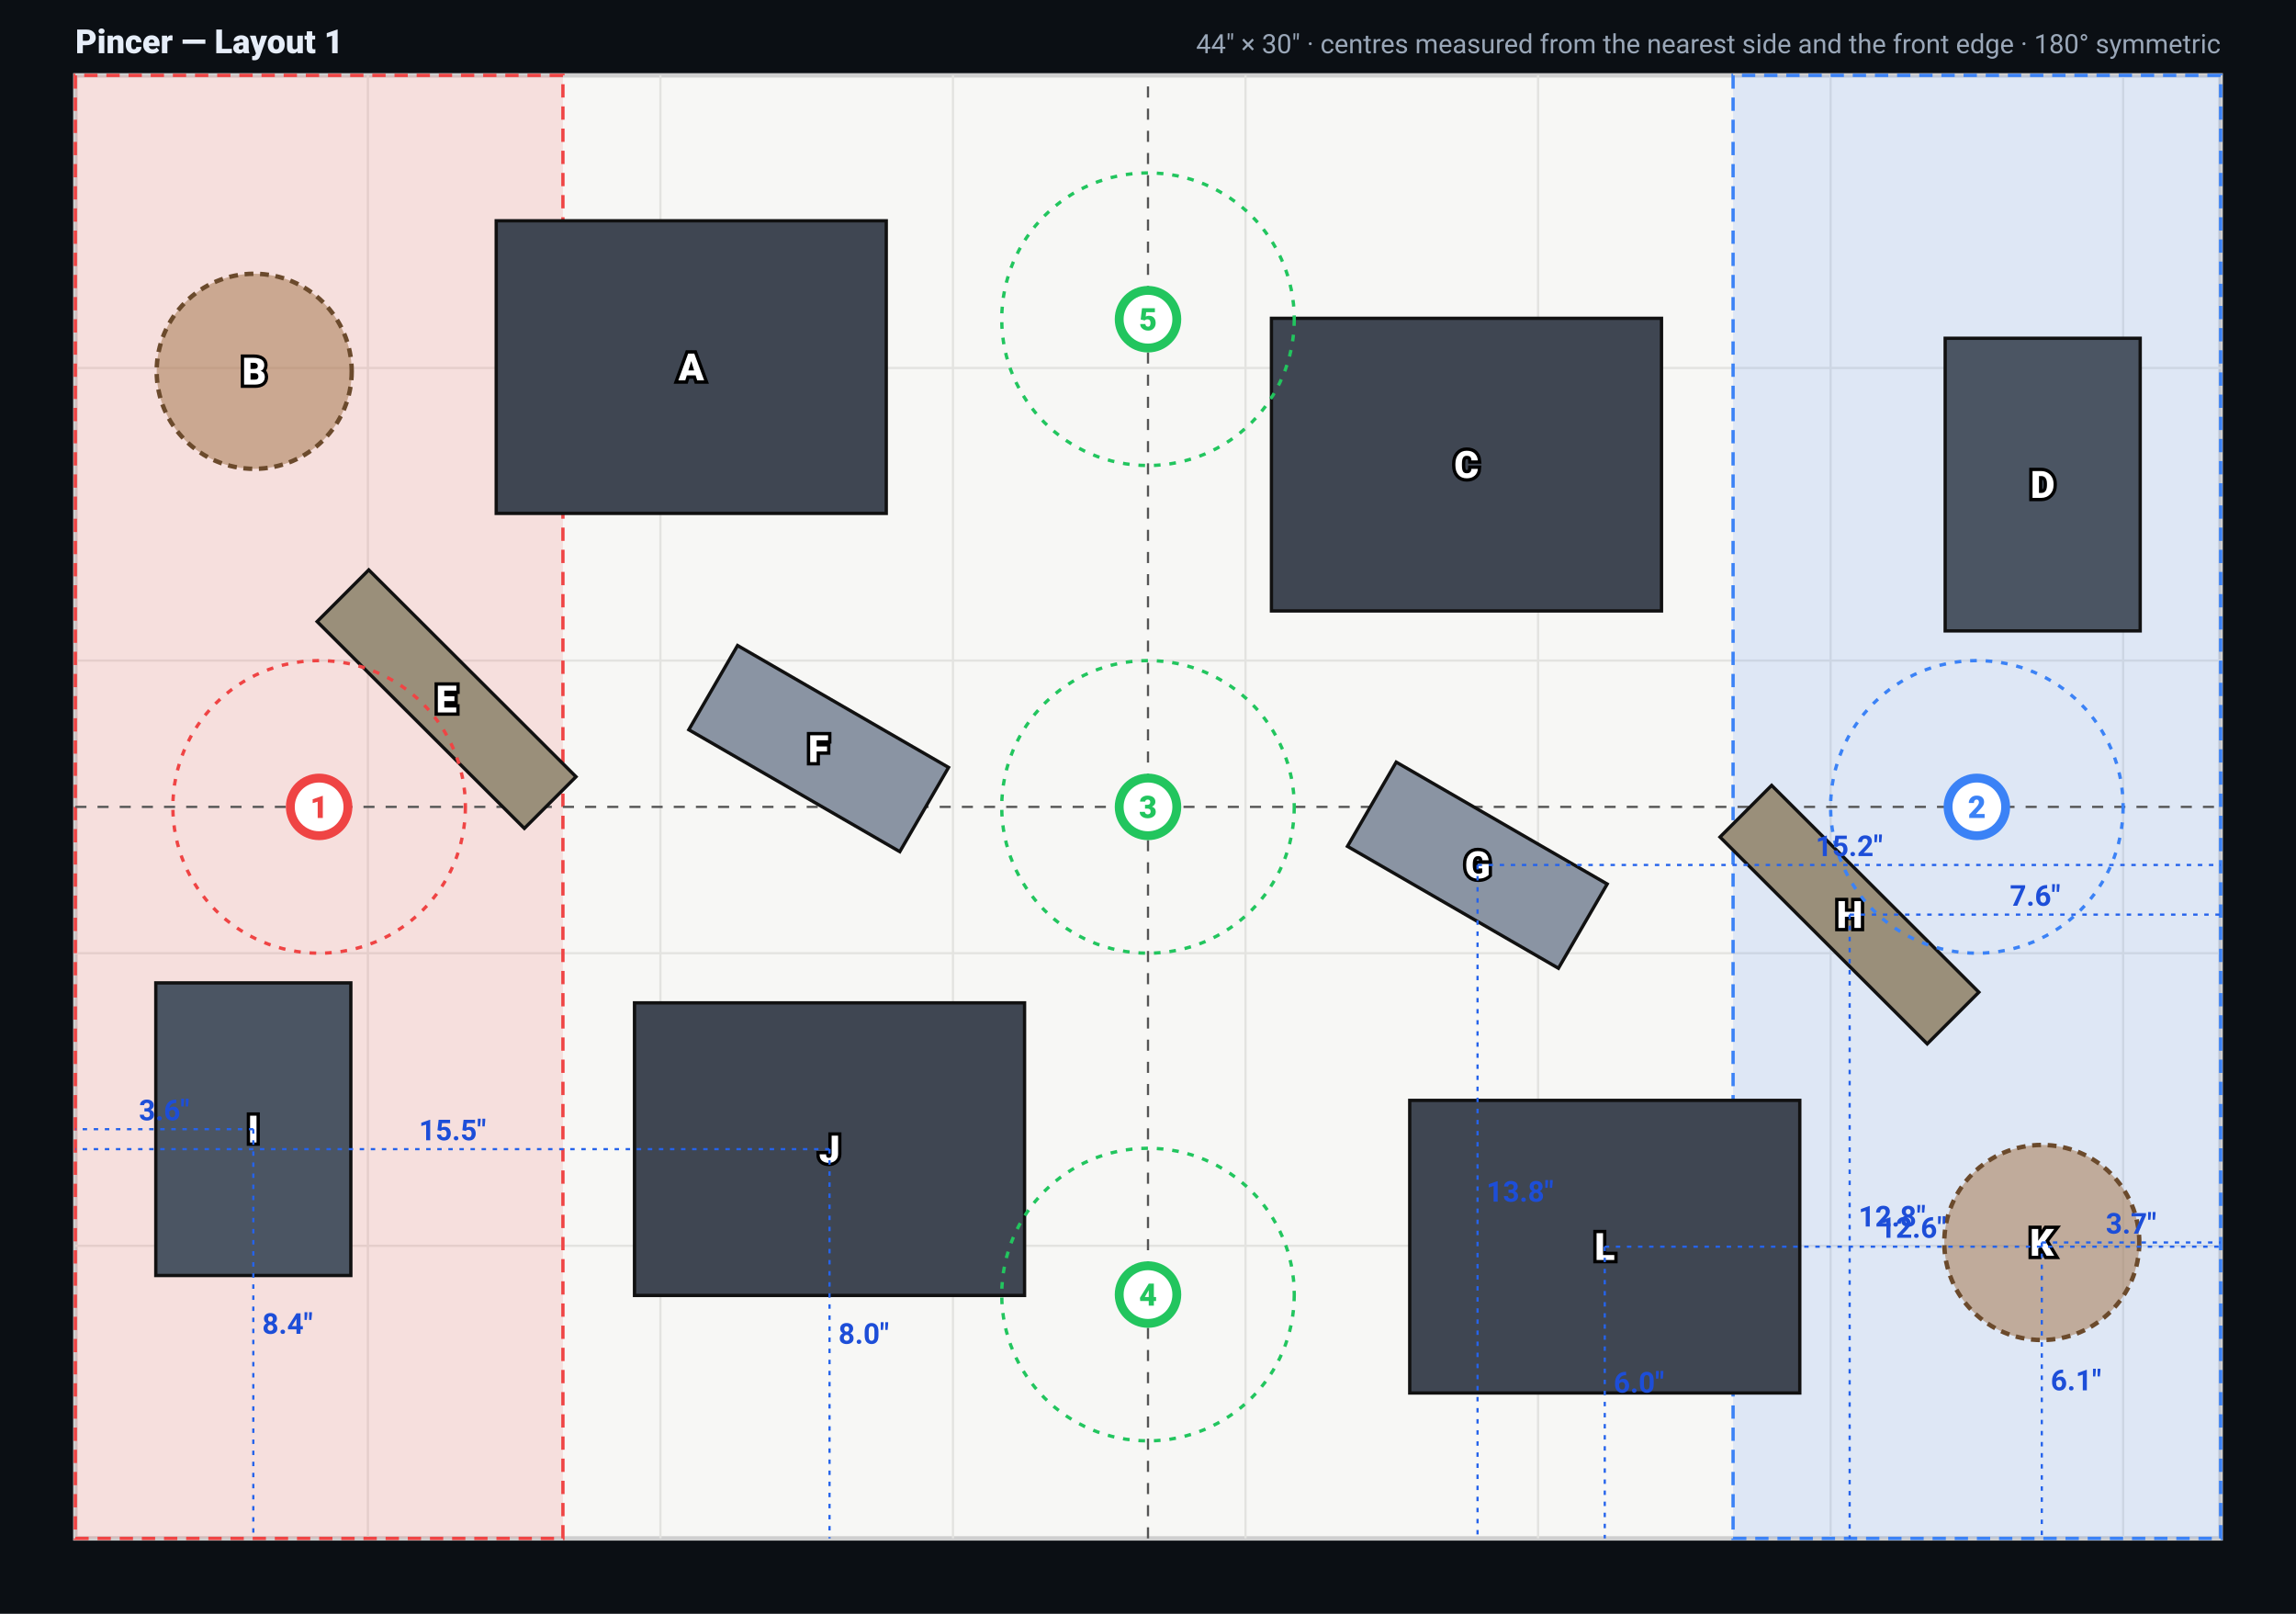
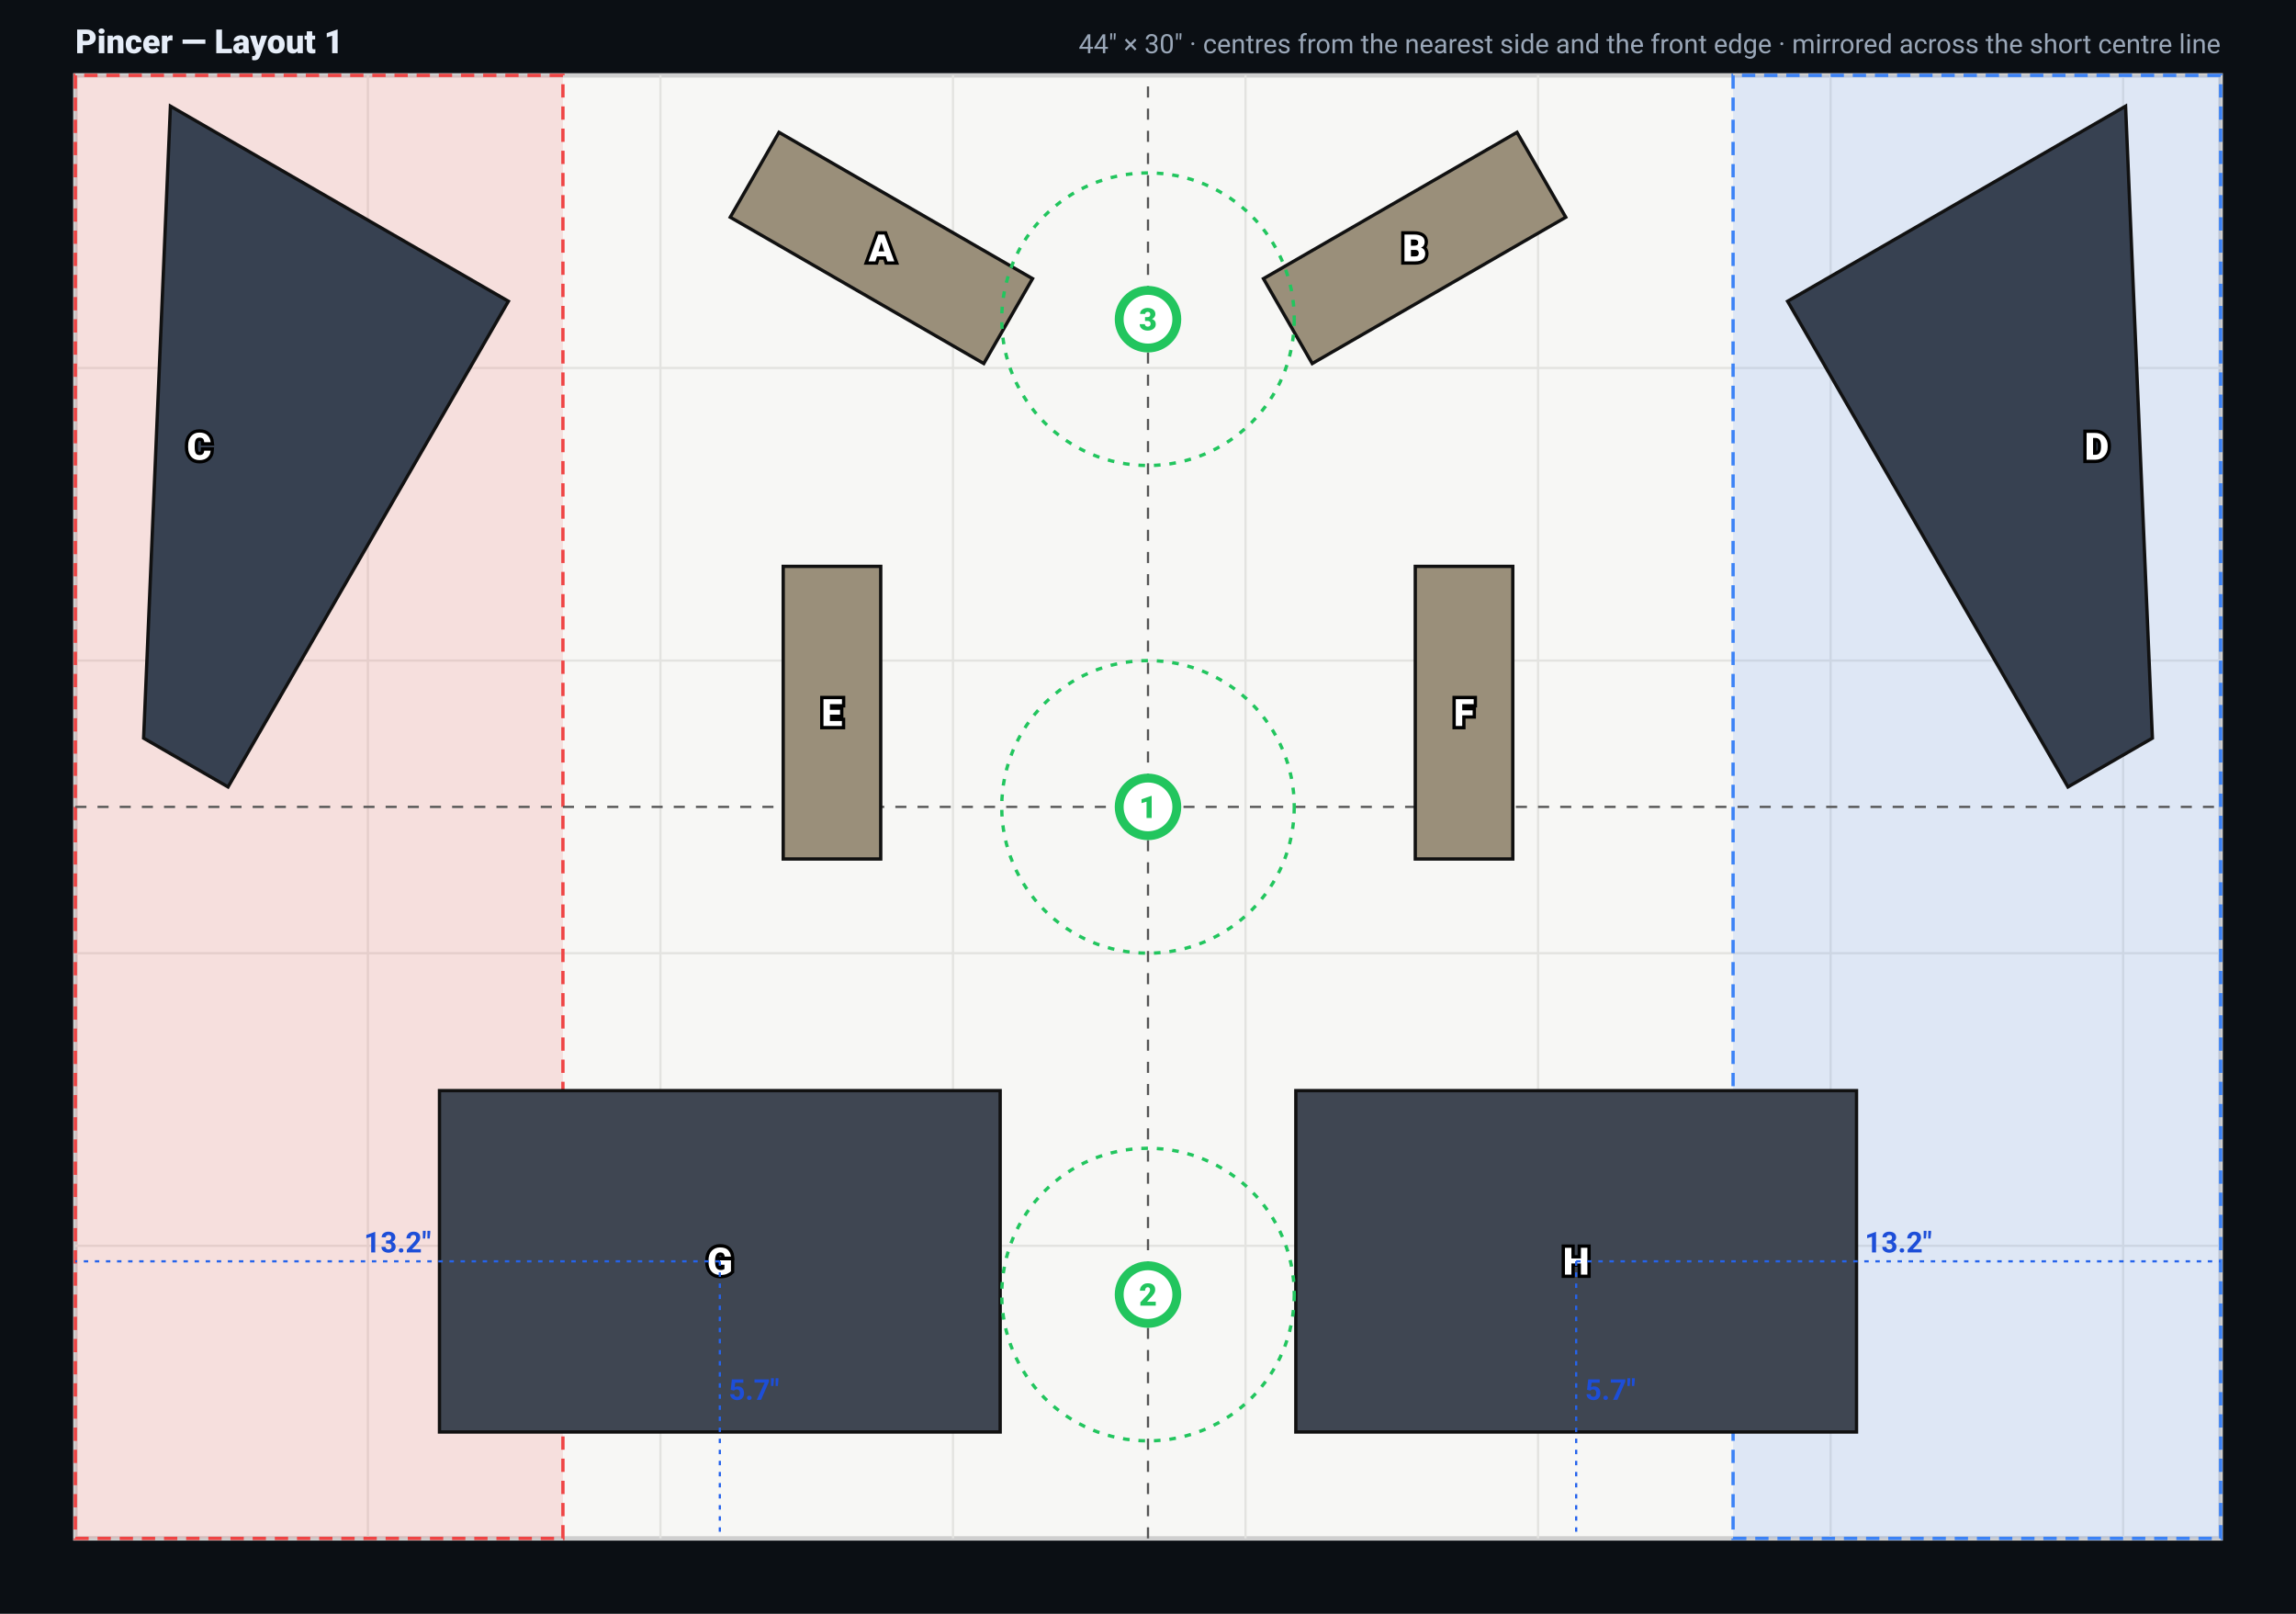
<svg xmlns="http://www.w3.org/2000/svg" viewBox="0 0 1036 728" role="img" aria-label="PI-1" font-family="-apple-system,Segoe UI,Roboto,sans-serif">
  <rect x="0" y="0" width="1036" height="728" fill="#0b0f14" />
  <rect x="34" y="34" width="968" height="660" fill="#f7f7f5" stroke="#cfcfcf" stroke-width="2" />
  <line x1="166.0" y1="34" x2="166.0" y2="694" stroke="#e3e3e0" stroke-width="1" />
  <line x1="298.0" y1="34" x2="298.0" y2="694" stroke="#e3e3e0" stroke-width="1" />
  <line x1="430.0" y1="34" x2="430.0" y2="694" stroke="#e3e3e0" stroke-width="1" />
  <line x1="562.0" y1="34" x2="562.0" y2="694" stroke="#e3e3e0" stroke-width="1" />
  <line x1="694.0" y1="34" x2="694.0" y2="694" stroke="#e3e3e0" stroke-width="1" />
  <line x1="826.0" y1="34" x2="826.0" y2="694" stroke="#e3e3e0" stroke-width="1" />
  <line x1="958.0" y1="34" x2="958.0" y2="694" stroke="#e3e3e0" stroke-width="1" />
  <line x1="34" y1="562.0" x2="1002" y2="562.0" stroke="#e3e3e0" stroke-width="1" />
  <line x1="34" y1="430.0" x2="1002" y2="430.0" stroke="#e3e3e0" stroke-width="1" />
  <line x1="34" y1="298.0" x2="1002" y2="298.0" stroke="#e3e3e0" stroke-width="1" />
  <line x1="34" y1="166.0" x2="1002" y2="166.0" stroke="#e3e3e0" stroke-width="1" />
  <polygon points="34.0,694.0 254.0,694.0 254.0,34.0 34.0,34.0" fill="rgba(239,68,68,0.13)" stroke="#ef4444" stroke-dasharray="6 4" stroke-width="1.5" />
  <polygon points="782.0,694.0 1002.0,694.0 1002.0,34.0 782.0,34.0" fill="rgba(59,130,246,0.13)" stroke="#3b82f6" stroke-dasharray="6 4" stroke-width="1.5" />
  <line x1="34.0" y1="364.0" x2="1002.0" y2="364.0" stroke="#555" stroke-dasharray="5 5" stroke-width="1" />
  <line x1="518.0" y1="694.0" x2="518.0" y2="34.0" stroke="#555" stroke-dasharray="5 5" stroke-width="1" />
-   <polygon points="399.9,231.6 399.9,99.6 223.9,99.6 223.9,231.6" fill="#3f4652" stroke="#111" stroke-width="1.5" />
-   <text x="311.9" y="171.6" text-anchor="middle" font-size="17" font-weight="800" fill="#fff" stroke="#000" stroke-width="3" paint-order="stroke">A</text>
-   <circle cx="114.7" cy="167.5" r="44.0" fill="#a77b52" fill-opacity="0.55" stroke="#6b4a2c" stroke-width="2" stroke-dasharray="4 3" />
-   <text x="114.7" y="173.5" text-anchor="middle" font-size="17" font-weight="800" fill="#fff" stroke="#000" stroke-width="3" paint-order="stroke">B</text>
-   <polygon points="749.7,275.6 749.7,143.6 573.7,143.6 573.7,275.6" fill="#3f4652" stroke="#111" stroke-width="1.5" />
-   <text x="661.7" y="215.6" text-anchor="middle" font-size="17" font-weight="800" fill="#fff" stroke="#000" stroke-width="3" paint-order="stroke">C</text>
-   <polygon points="877.7,284.6 965.7,284.6 965.7,152.6 877.7,152.6" fill="#4b5563" stroke="#111" stroke-width="1.5" />
-   <text x="921.7" y="224.6" text-anchor="middle" font-size="17" font-weight="800" fill="#fff" stroke="#000" stroke-width="3" paint-order="stroke">D</text>
-   <polygon points="166.4,257.1 143.1,280.4 236.6,373.7 259.9,350.4" fill="#9a8f7a" stroke="#111" stroke-width="1.5" />
-   <text x="201.4" y="321.4" text-anchor="middle" font-size="17" font-weight="800" fill="#fff" stroke="#000" stroke-width="3" paint-order="stroke">E</text>
-   <polygon points="332.8,291.2 310.8,329.2 406.0,384.2 428.0,346.2" fill="#8a94a3" stroke="#111" stroke-width="1.5" />
-   <text x="369.3" y="343.8" text-anchor="middle" font-size="17" font-weight="800" fill="#fff" stroke="#000" stroke-width="3" paint-order="stroke">F</text>
-   <polygon points="703.2,436.8 725.2,398.8 630.0,343.8 608.0,381.8" fill="#8a94a3" stroke="#111" stroke-width="1.5" />
-   <text x="666.7" y="396.2" text-anchor="middle" font-size="17" font-weight="800" fill="#fff" stroke="#000" stroke-width="3" paint-order="stroke">G</text>
-   <polygon points="869.6,470.9 892.9,447.6 799.4,354.3 776.1,377.6" fill="#9a8f7a" stroke="#111" stroke-width="1.5" />
-   <text x="834.6" y="418.6" text-anchor="middle" font-size="17" font-weight="800" fill="#fff" stroke="#000" stroke-width="3" paint-order="stroke">H</text>
-   <polygon points="158.3,443.4 70.3,443.4 70.3,575.4 158.3,575.4" fill="#4b5563" stroke="#111" stroke-width="1.5" />
-   <text x="114.3" y="515.4" text-anchor="middle" font-size="17" font-weight="800" fill="#fff" stroke="#000" stroke-width="3" paint-order="stroke">I</text>
-   <polygon points="286.3,452.4 286.3,584.4 462.3,584.4 462.3,452.4" fill="#3f4652" stroke="#111" stroke-width="1.5" />
-   <text x="374.3" y="524.4" text-anchor="middle" font-size="17" font-weight="800" fill="#fff" stroke="#000" stroke-width="3" paint-order="stroke">J</text>
-   <circle cx="921.3" cy="560.5" r="44.0" fill="#a77b52" fill-opacity="0.55" stroke="#6b4a2c" stroke-width="2" stroke-dasharray="4 3" />
-   <text x="921.3" y="566.5" text-anchor="middle" font-size="17" font-weight="800" fill="#fff" stroke="#000" stroke-width="3" paint-order="stroke">K</text>
-   <polygon points="636.1,496.4 636.1,628.4 812.1,628.4 812.1,496.4" fill="#3f4652" stroke="#111" stroke-width="1.5" />
-   <text x="724.1" y="568.4" text-anchor="middle" font-size="17" font-weight="800" fill="#fff" stroke="#000" stroke-width="3" paint-order="stroke">L</text>
-   <circle cx="144.0" cy="364.0" r="66.0" fill="none" stroke="#ef4444" stroke-width="1.5" stroke-dasharray="3 4" />
-   <circle cx="144.0" cy="364.0" r="13" fill="#fff" stroke="#ef4444" stroke-width="4" />
-   <text x="144.0" y="369.0" text-anchor="middle" font-size="14" font-weight="800" fill="#ef4444">1</text>
-   <circle cx="892.0" cy="364.0" r="66.0" fill="none" stroke="#3b82f6" stroke-width="1.5" stroke-dasharray="3 4" />
-   <circle cx="892.0" cy="364.0" r="13" fill="#fff" stroke="#3b82f6" stroke-width="4" />
-   <text x="892.0" y="369.0" text-anchor="middle" font-size="14" font-weight="800" fill="#3b82f6">2</text>
+   <polygon points="329.5,98.0 351.5,59.7 465.9,125.7 443.9,164.0" fill="#9a8f7a" stroke="#111" stroke-width="1.5" />
+   <text x="397.7" y="117.9" text-anchor="middle" font-size="17" font-weight="800" fill="#fff" stroke="#000" stroke-width="3" paint-order="stroke">A</text>
+   <polygon points="706.5,98.0 684.5,59.7 570.1,125.7 592.1,164.0" fill="#9a8f7a" stroke="#111" stroke-width="1.5" />
+   <text x="638.3" y="117.9" text-anchor="middle" font-size="17" font-weight="800" fill="#fff" stroke="#000" stroke-width="3" paint-order="stroke">B</text>
+   <polygon points="102.9,355.0 229.4,135.9 76.9,47.9 64.8,333.0" fill="#374151" stroke="#111" stroke-width="1.5" />
+   <text x="89.9" y="207.4" text-anchor="middle" font-size="17" font-weight="800" fill="#fff" stroke="#000" stroke-width="3" paint-order="stroke">C</text>
+   <polygon points="933.1,355.0 806.6,135.9 959.1,47.9 971.2,333.0" fill="#374151" stroke="#111" stroke-width="1.5" />
+   <text x="946.1" y="207.4" text-anchor="middle" font-size="17" font-weight="800" fill="#fff" stroke="#000" stroke-width="3" paint-order="stroke">D</text>
+   <polygon points="353.4,255.5 397.4,255.5 397.4,387.5 353.4,387.5" fill="#9a8f7a" stroke="#111" stroke-width="1.5" />
+   <text x="375.4" y="327.5" text-anchor="middle" font-size="17" font-weight="800" fill="#fff" stroke="#000" stroke-width="3" paint-order="stroke">E</text>
+   <polygon points="682.6,255.5 638.6,255.5 638.6,387.5 682.6,387.5" fill="#9a8f7a" stroke="#111" stroke-width="1.5" />
+   <text x="660.6" y="327.5" text-anchor="middle" font-size="17" font-weight="800" fill="#fff" stroke="#000" stroke-width="3" paint-order="stroke">F</text>
+   <polygon points="198.3,646.0 198.3,492.0 451.3,492.0 451.3,646.0" fill="#3f4652" stroke="#111" stroke-width="1.5" />
+   <text x="324.8" y="575.0" text-anchor="middle" font-size="17" font-weight="800" fill="#fff" stroke="#000" stroke-width="3" paint-order="stroke">G</text>
+   <polygon points="837.7,646.0 837.7,492.0 584.7,492.0 584.7,646.0" fill="#3f4652" stroke="#111" stroke-width="1.5" />
+   <text x="711.2" y="575.0" text-anchor="middle" font-size="17" font-weight="800" fill="#fff" stroke="#000" stroke-width="3" paint-order="stroke">H</text>
  <circle cx="518.0" cy="364.0" r="66.0" fill="none" stroke="#22c55e" stroke-width="1.5" stroke-dasharray="3 4" />
  <circle cx="518.0" cy="364.0" r="13" fill="#fff" stroke="#22c55e" stroke-width="4" />
-   <text x="518.0" y="369.0" text-anchor="middle" font-size="14" font-weight="800" fill="#22c55e">3</text>
+   <text x="518.0" y="369.0" text-anchor="middle" font-size="14" font-weight="800" fill="#22c55e">1</text>
  <circle cx="518.0" cy="584.0" r="66.0" fill="none" stroke="#22c55e" stroke-width="1.5" stroke-dasharray="3 4" />
  <circle cx="518.0" cy="584.0" r="13" fill="#fff" stroke="#22c55e" stroke-width="4" />
-   <text x="518.0" y="589.0" text-anchor="middle" font-size="14" font-weight="800" fill="#22c55e">4</text>
+   <text x="518.0" y="589.0" text-anchor="middle" font-size="14" font-weight="800" fill="#22c55e">2</text>
  <circle cx="518.0" cy="144.0" r="66.0" fill="none" stroke="#22c55e" stroke-width="1.5" stroke-dasharray="3 4" />
  <circle cx="518.0" cy="144.0" r="13" fill="#fff" stroke="#22c55e" stroke-width="4" />
-   <text x="518.0" y="149.0" text-anchor="middle" font-size="14" font-weight="800" fill="#22c55e">5</text>
-   <line x1="666.7" y1="390.2" x2="1002.0" y2="390.2" stroke="#2563eb" stroke-width="1" stroke-dasharray="2 3" />
-   <line x1="666.7" y1="390.2" x2="666.7" y2="694.0" stroke="#2563eb" stroke-width="1" stroke-dasharray="2 3" />
-   <text x="834.4" y="386.2" text-anchor="middle" font-size="13" font-weight="700" fill="#1d4ed8">15.2"</text>
-   <text x="670.7" y="542.1" font-size="13" font-weight="700" fill="#1d4ed8">13.8"</text>
-   <line x1="834.6" y1="412.6" x2="1002.0" y2="412.6" stroke="#2563eb" stroke-width="1" stroke-dasharray="2 3" />
-   <line x1="834.6" y1="412.6" x2="834.6" y2="694.0" stroke="#2563eb" stroke-width="1" stroke-dasharray="2 3" />
-   <text x="918.3" y="408.6" text-anchor="middle" font-size="13" font-weight="700" fill="#1d4ed8">7.6"</text>
-   <text x="838.6" y="553.3" font-size="13" font-weight="700" fill="#1d4ed8">12.8"</text>
-   <line x1="114.3" y1="509.4" x2="34.0" y2="509.4" stroke="#2563eb" stroke-width="1" stroke-dasharray="2 3" />
-   <line x1="114.3" y1="509.4" x2="114.3" y2="694.0" stroke="#2563eb" stroke-width="1" stroke-dasharray="2 3" />
-   <text x="74.1" y="505.4" text-anchor="middle" font-size="13" font-weight="700" fill="#1d4ed8">3.6"</text>
-   <text x="118.3" y="601.7" font-size="13" font-weight="700" fill="#1d4ed8">8.4"</text>
-   <line x1="374.3" y1="518.4" x2="34.0" y2="518.4" stroke="#2563eb" stroke-width="1" stroke-dasharray="2 3" />
-   <line x1="374.3" y1="518.4" x2="374.3" y2="694.0" stroke="#2563eb" stroke-width="1" stroke-dasharray="2 3" />
-   <text x="204.2" y="514.4" text-anchor="middle" font-size="13" font-weight="700" fill="#1d4ed8">15.5"</text>
-   <text x="378.3" y="606.2" font-size="13" font-weight="700" fill="#1d4ed8">8.0"</text>
-   <line x1="921.3" y1="560.5" x2="1002.0" y2="560.5" stroke="#2563eb" stroke-width="1" stroke-dasharray="2 3" />
-   <line x1="921.3" y1="560.5" x2="921.3" y2="694.0" stroke="#2563eb" stroke-width="1" stroke-dasharray="2 3" />
-   <text x="961.6" y="556.5" text-anchor="middle" font-size="13" font-weight="700" fill="#1d4ed8">3.7"</text>
-   <text x="925.3" y="627.2" font-size="13" font-weight="700" fill="#1d4ed8">6.1"</text>
-   <line x1="724.1" y1="562.4" x2="1002.0" y2="562.4" stroke="#2563eb" stroke-width="1" stroke-dasharray="2 3" />
-   <line x1="724.1" y1="562.4" x2="724.1" y2="694.0" stroke="#2563eb" stroke-width="1" stroke-dasharray="2 3" />
-   <text x="863.1" y="558.4" text-anchor="middle" font-size="13" font-weight="700" fill="#1d4ed8">12.6"</text>
-   <text x="728.1" y="628.2" font-size="13" font-weight="700" fill="#1d4ed8">6.0"</text>
+   <text x="518.0" y="149.0" text-anchor="middle" font-size="14" font-weight="800" fill="#22c55e">3</text>
+   <line x1="324.8" y1="569.0" x2="34.0" y2="569.0" stroke="#2563eb" stroke-width="1" stroke-dasharray="2 3" />
+   <line x1="324.8" y1="569.0" x2="324.8" y2="694.0" stroke="#2563eb" stroke-width="1" stroke-dasharray="2 3" />
+   <text x="179.4" y="565.0" text-anchor="middle" font-size="13" font-weight="700" fill="#1d4ed8">13.2"</text>
+   <text x="328.8" y="631.5" font-size="13" font-weight="700" fill="#1d4ed8">5.7"</text>
+   <line x1="711.2" y1="569.0" x2="1002.0" y2="569.0" stroke="#2563eb" stroke-width="1" stroke-dasharray="2 3" />
+   <line x1="711.2" y1="569.0" x2="711.2" y2="694.0" stroke="#2563eb" stroke-width="1" stroke-dasharray="2 3" />
+   <text x="856.6" y="565.0" text-anchor="middle" font-size="13" font-weight="700" fill="#1d4ed8">13.2"</text>
+   <text x="715.2" y="631.5" font-size="13" font-weight="700" fill="#1d4ed8">5.7"</text>
  <text x="34" y="24" font-size="15" font-weight="800" fill="#e6edf8">Pincer — Layout 1</text>
-   <text x="1002" y="24" text-anchor="end" font-size="12" fill="#9aa7b8">44" × 30" · centres measured from the nearest side and the front edge · 180° symmetric</text>
+   <text x="1002" y="24" text-anchor="end" font-size="12" fill="#9aa7b8">44" × 30" · centres from the nearest side and the front edge · mirrored across the short centre line</text>
</svg>
